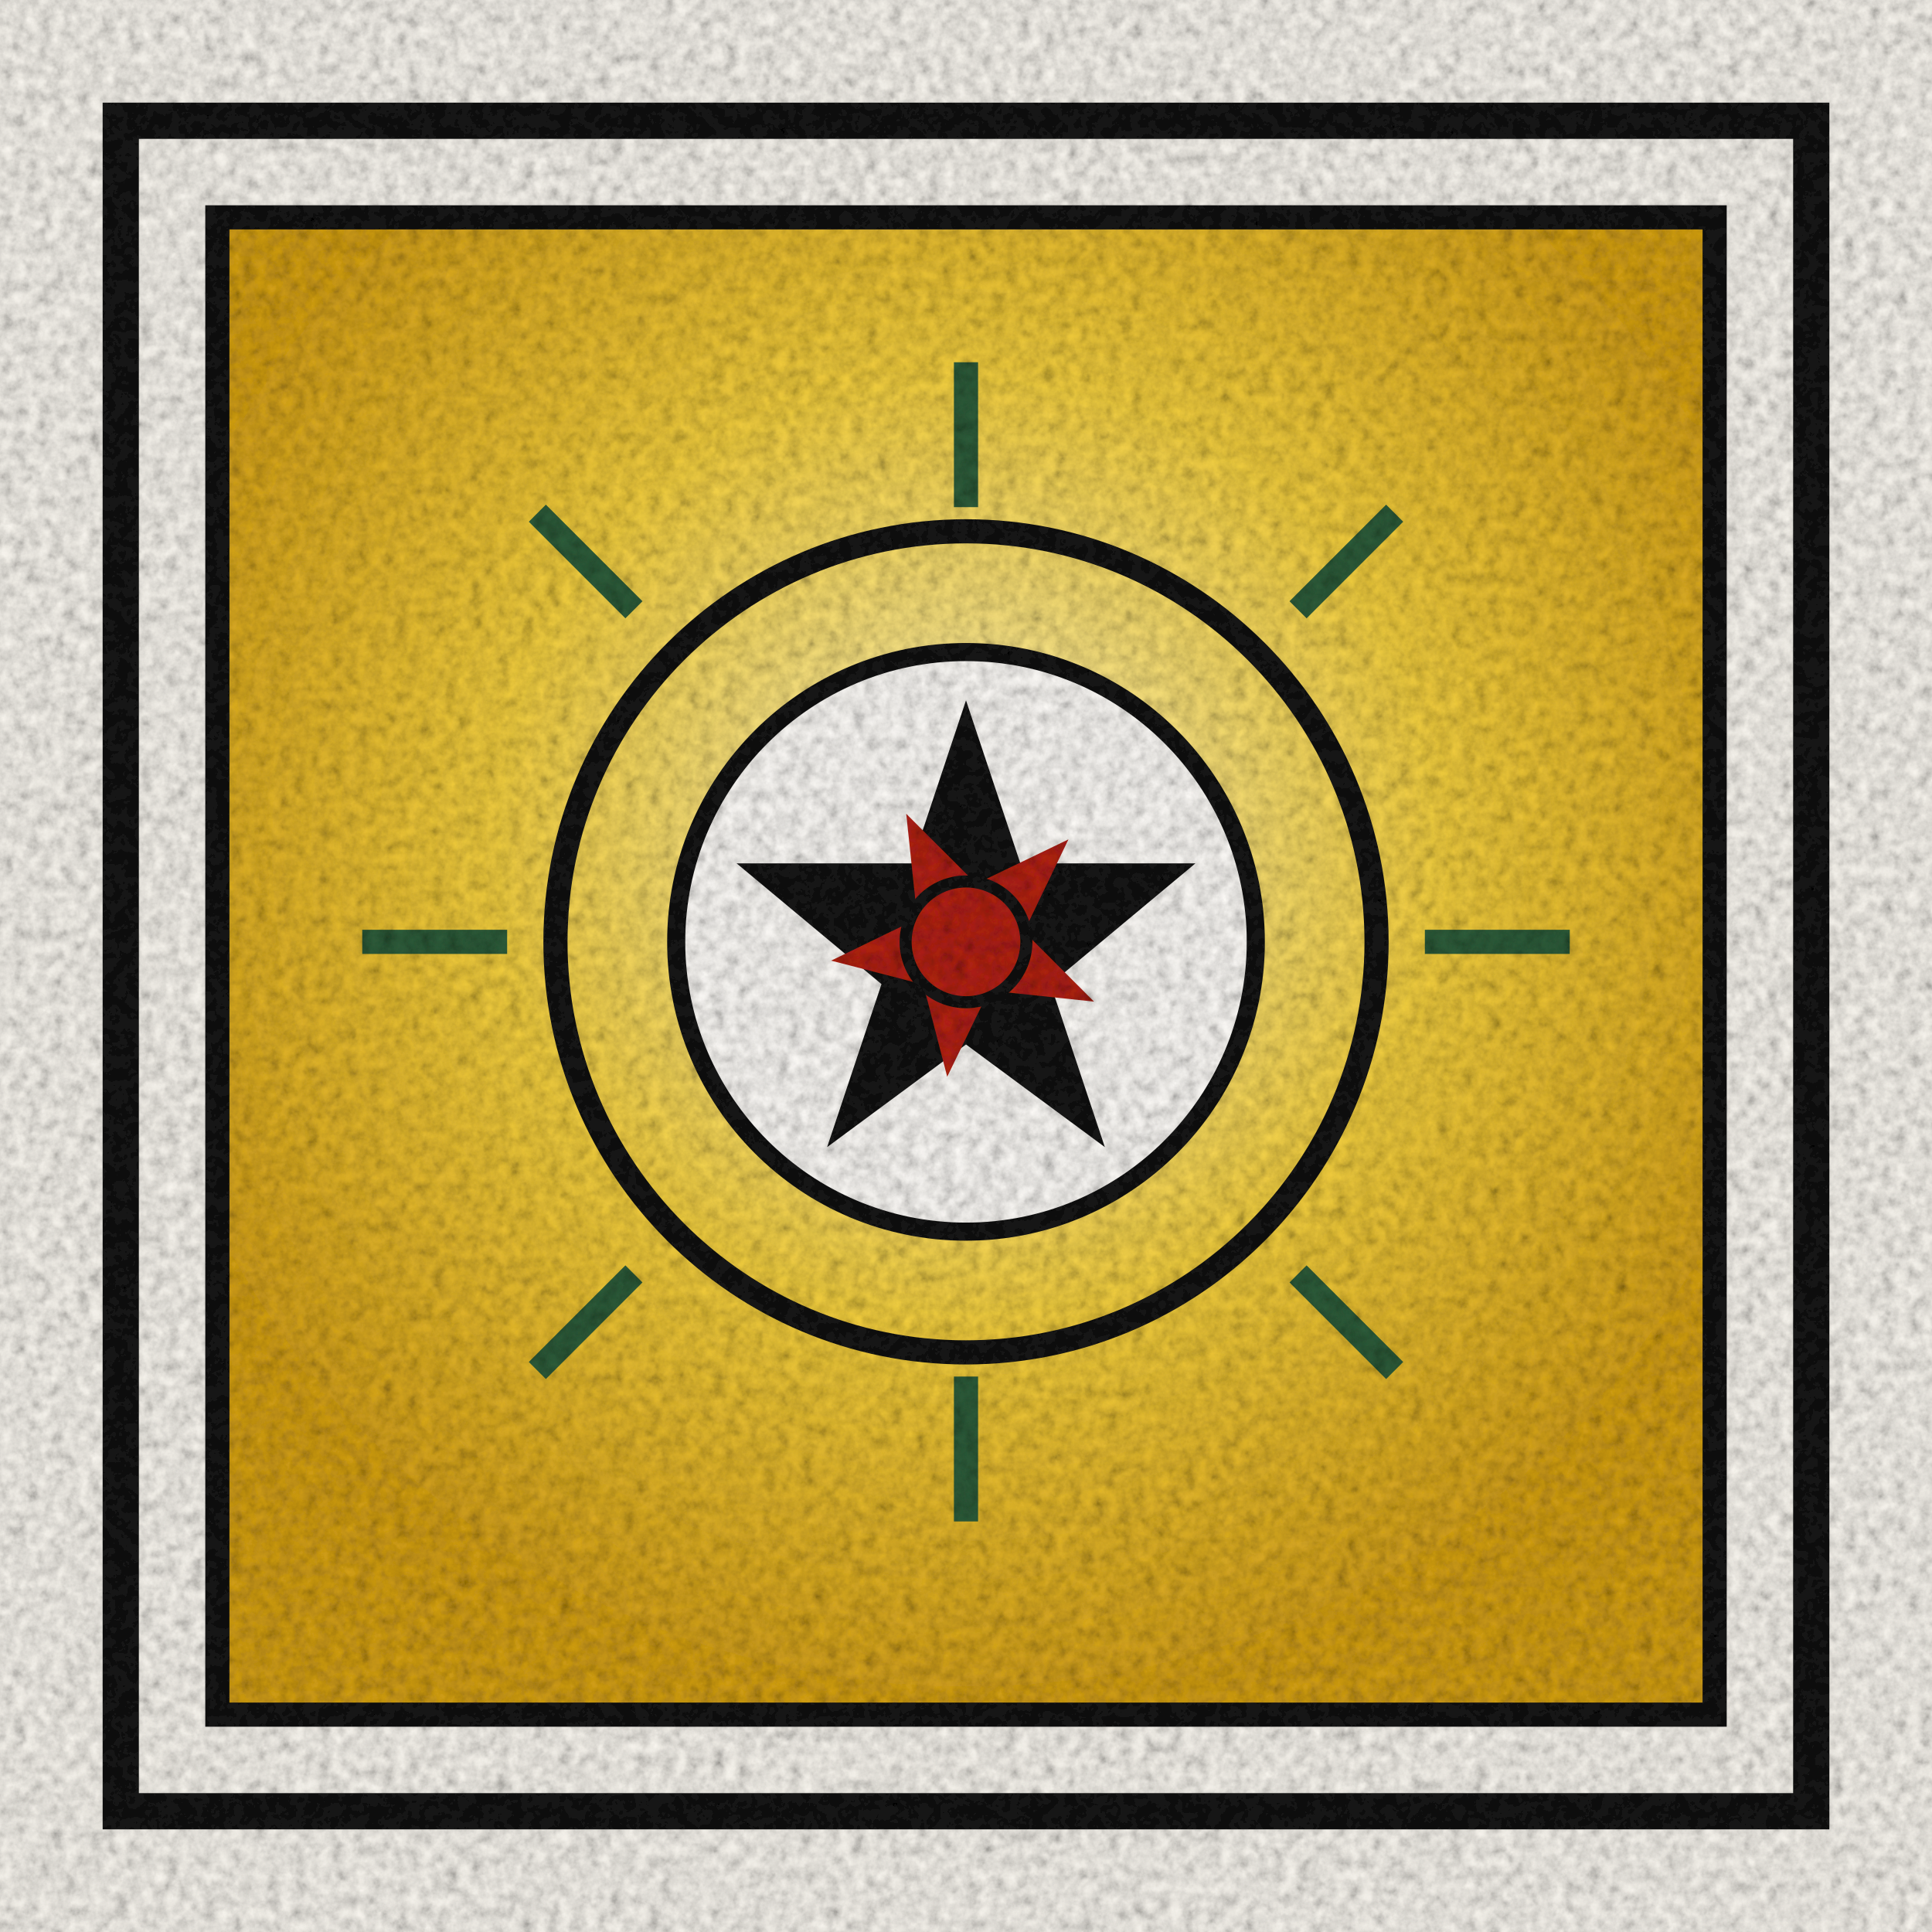
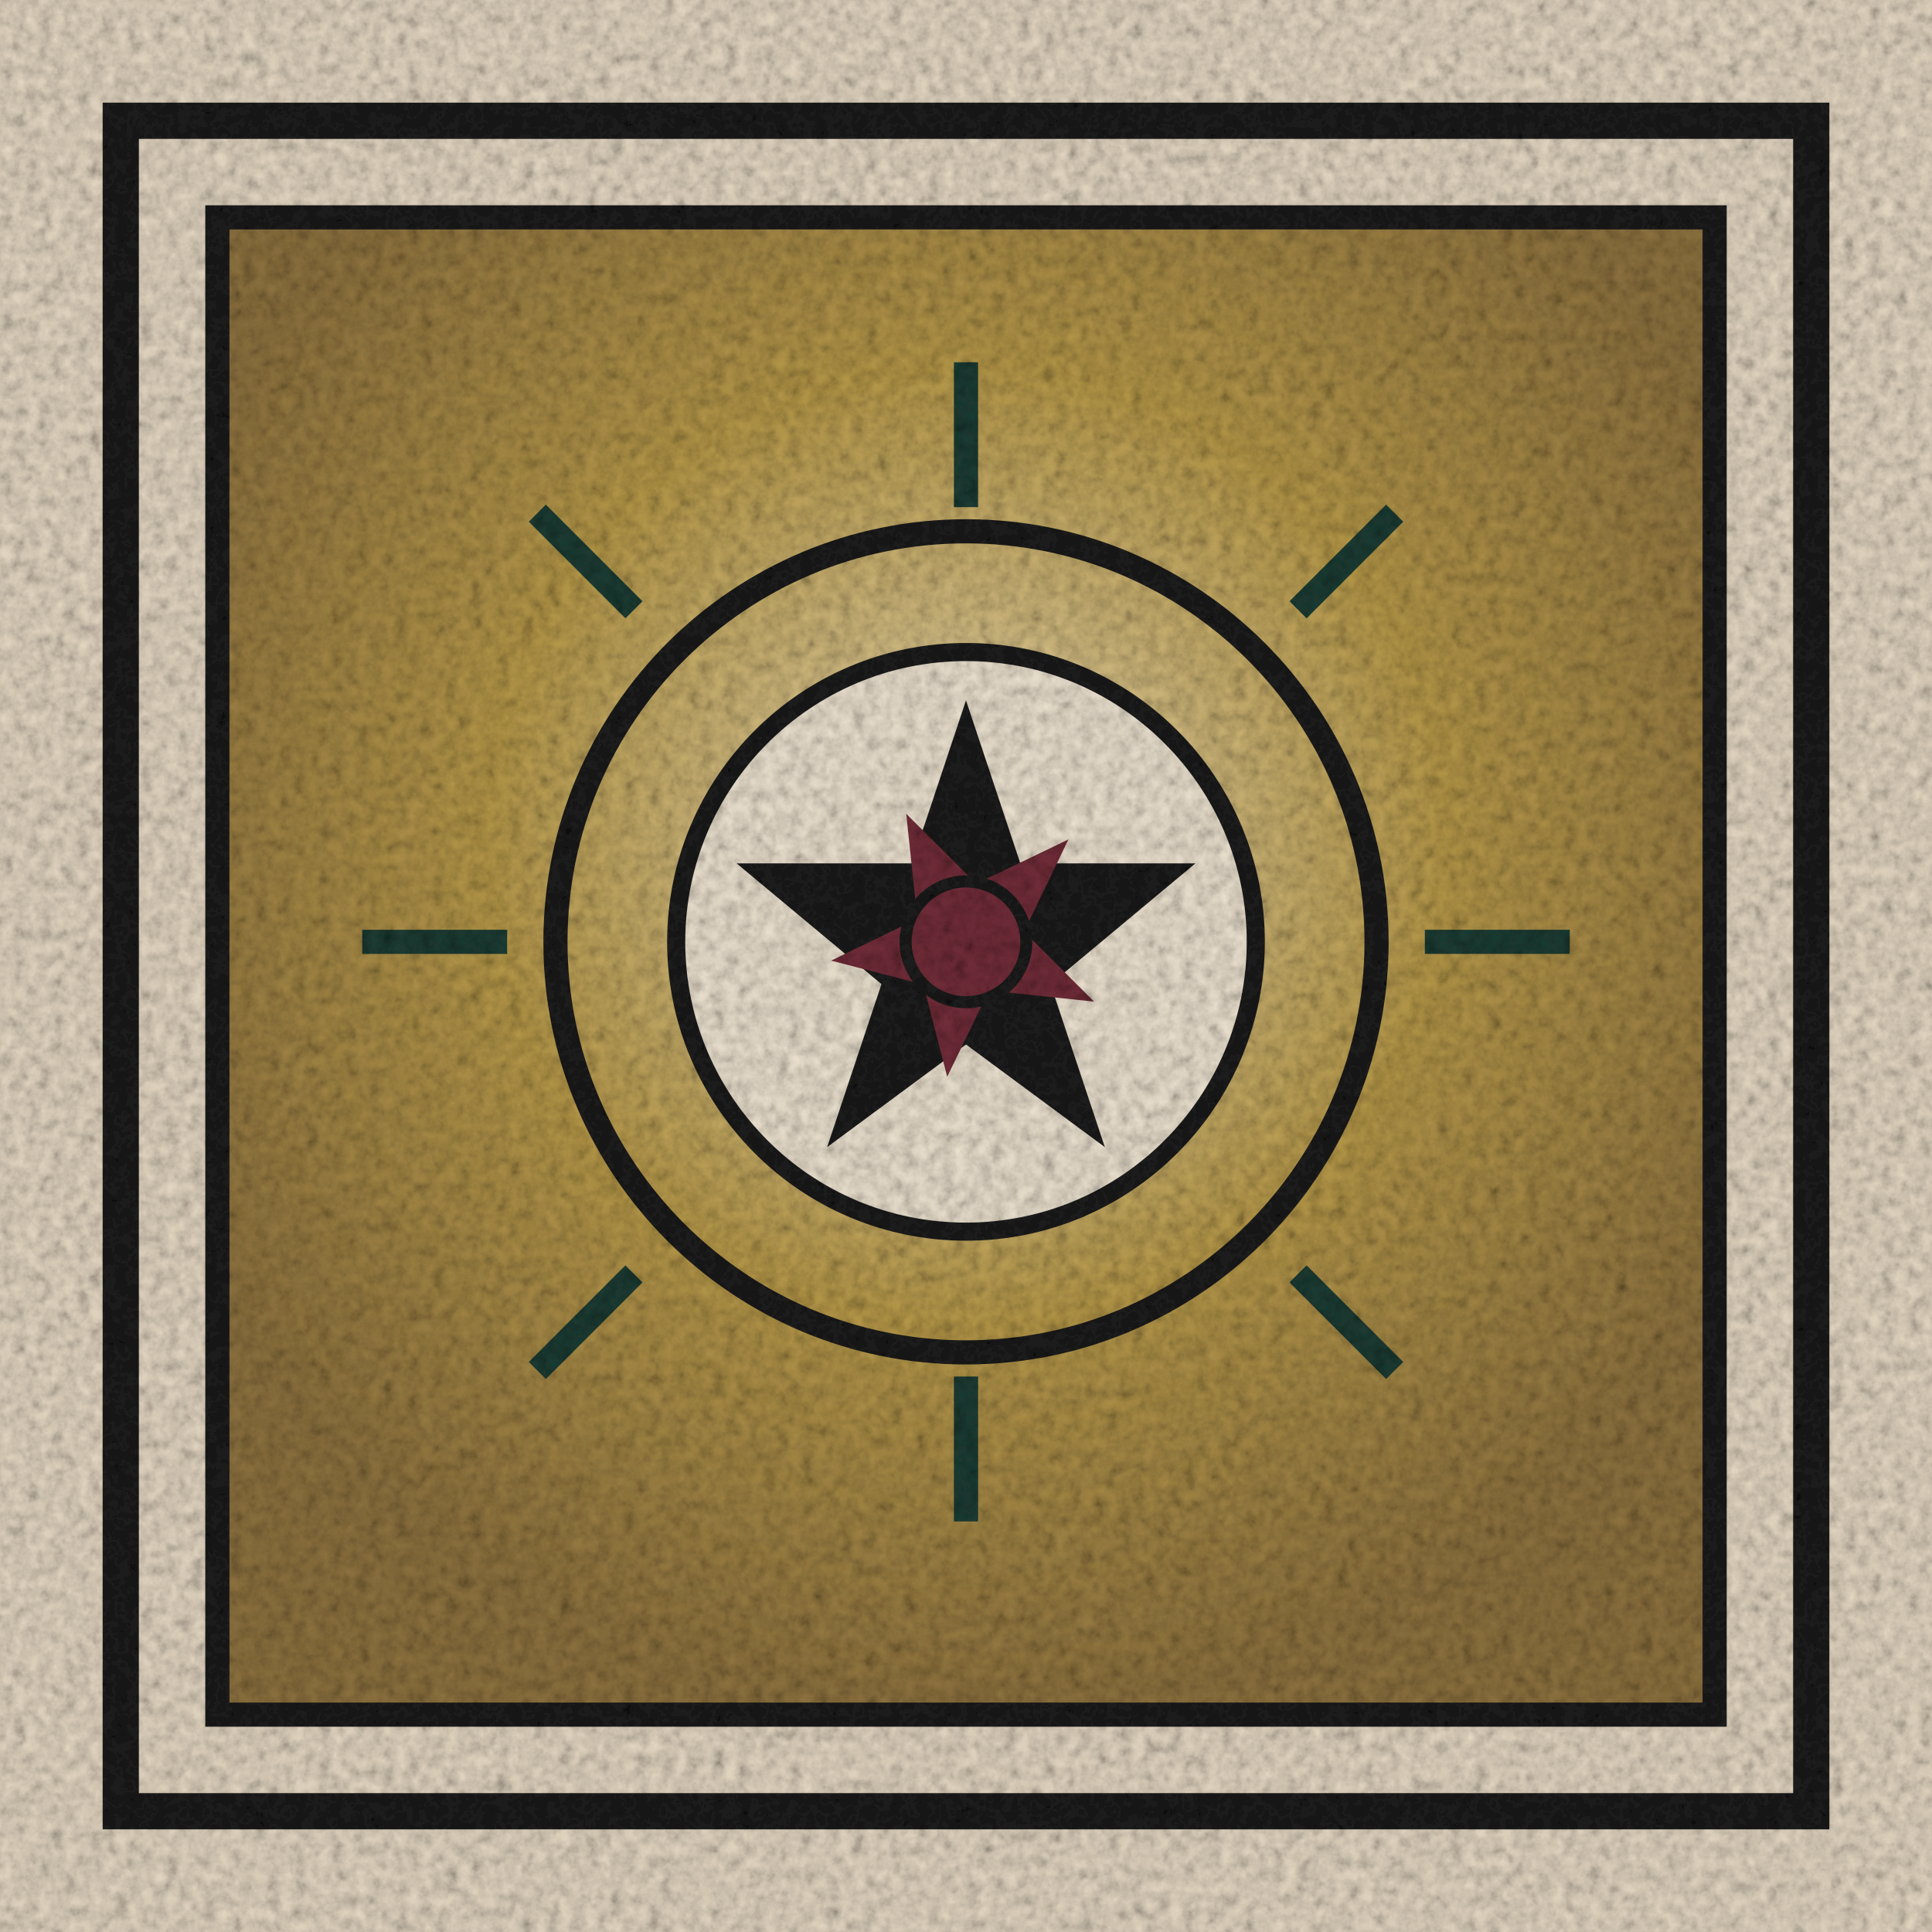
<svg xmlns="http://www.w3.org/2000/svg" viewBox="0 0 160 160" role="img" aria-label="Tanlabs Tarot">
  <defs>
    <filter id="grain" x="0%" y="0%" width="100%" height="100%">
      <feTurbulence type="fractalNoise" baseFrequency="0.95" numOctaves="4" stitchTiles="stitch" result="noise" />
      <feColorMatrix type="saturate" values="0" in="noise" result="mono" />
      <feBlend in="SourceGraphic" in2="mono" mode="multiply" />
    </filter>
    <radialGradient id="sunGlow" cx="50%" cy="42%" r="58%">
-       <stop offset="0%" stop-color="#fff4b8" />
-       <stop offset="55%" stop-color="#f4d03f" />
-       <stop offset="100%" stop-color="#d4a017" />
+       <stop offset="0%" stop-color="#ead9b0" />
+       <stop offset="55%" stop-color="#b89a4a" />
+       <stop offset="100%" stop-color="#8f7340" />
    </radialGradient>
  </defs>
  <g filter="url(#grain)">
-     <rect width="160" height="160" fill="#faf7f0" />
-     <rect x="10" y="10" width="140" height="140" fill="none" stroke="#171717" stroke-width="3" />
-     <rect x="18" y="18" width="124" height="124" fill="url(#sunGlow)" stroke="#171717" stroke-width="2" />
-     <circle cx="80" cy="78" r="34" fill="none" stroke="#171717" stroke-width="2" />
-     <circle cx="80" cy="78" r="24" fill="#fffdf9" stroke="#171717" stroke-width="1.5" />
-     <g fill="#171717" transform="translate(80 78)">
+     <rect width="160" height="160" fill="#e6d9c4" />
+     <rect x="10" y="10" width="140" height="140" fill="none" stroke="#1e1e1e" stroke-width="3" />
+     <rect x="18" y="18" width="124" height="124" fill="url(#sunGlow)" stroke="#1e1e1e" stroke-width="2" />
+     <circle cx="80" cy="78" r="34" fill="none" stroke="#1e1e1e" stroke-width="2" />
+     <circle cx="80" cy="78" r="24" fill="#efe4d2" stroke="#1e1e1e" stroke-width="1.5" />
+     <g fill="#1e1e1e" transform="translate(80 78)">
      <path d="M0 -20 L4.5 -6.5 L19 -6.5 L7 3.5 L11.5 17 L0 8.5 L-11.5 17 L-7 3.5 L-19 -6.5 L-4.5 -6.5 Z" />
-       <path d="M0 -12 L2.8 -4 L11 -4 L4.2 1.5 L6.8 9 L0 5 L-6.8 9 L-4.2 1.5 L-11 -4 L-2.8 -4 Z" fill="#b42318" transform="rotate(45)" />
+       <path d="M0 -12 L2.8 -4 L11 -4 L4.2 1.5 L6.8 9 L0 5 L-6.8 9 L-4.2 1.5 L-11 -4 L-2.8 -4 Z" fill="#732f3a" transform="rotate(45)" />
    </g>
-     <g stroke="#2f5d3a" stroke-width="2" fill="none">
+     <g stroke="#1b3d34" stroke-width="2" fill="none">
      <path d="M80 30 L80 42" />
      <path d="M80 114 L80 126" />
      <path d="M30 78 L42 78" />
      <path d="M118 78 L130 78" />
      <path d="M44.5 42.5 L52.5 50.5" />
      <path d="M107.5 105.5 L115.5 113.5" />
      <path d="M115.5 42.5 L107.5 50.5" />
      <path d="M52.5 105.5 L44.5 113.5" />
    </g>
-     <circle cx="80" cy="78" r="5" fill="#b42318" stroke="#171717" stroke-width="1" />
+     <circle cx="80" cy="78" r="5" fill="#732f3a" stroke="#1e1e1e" stroke-width="1" />
  </g>
</svg>
